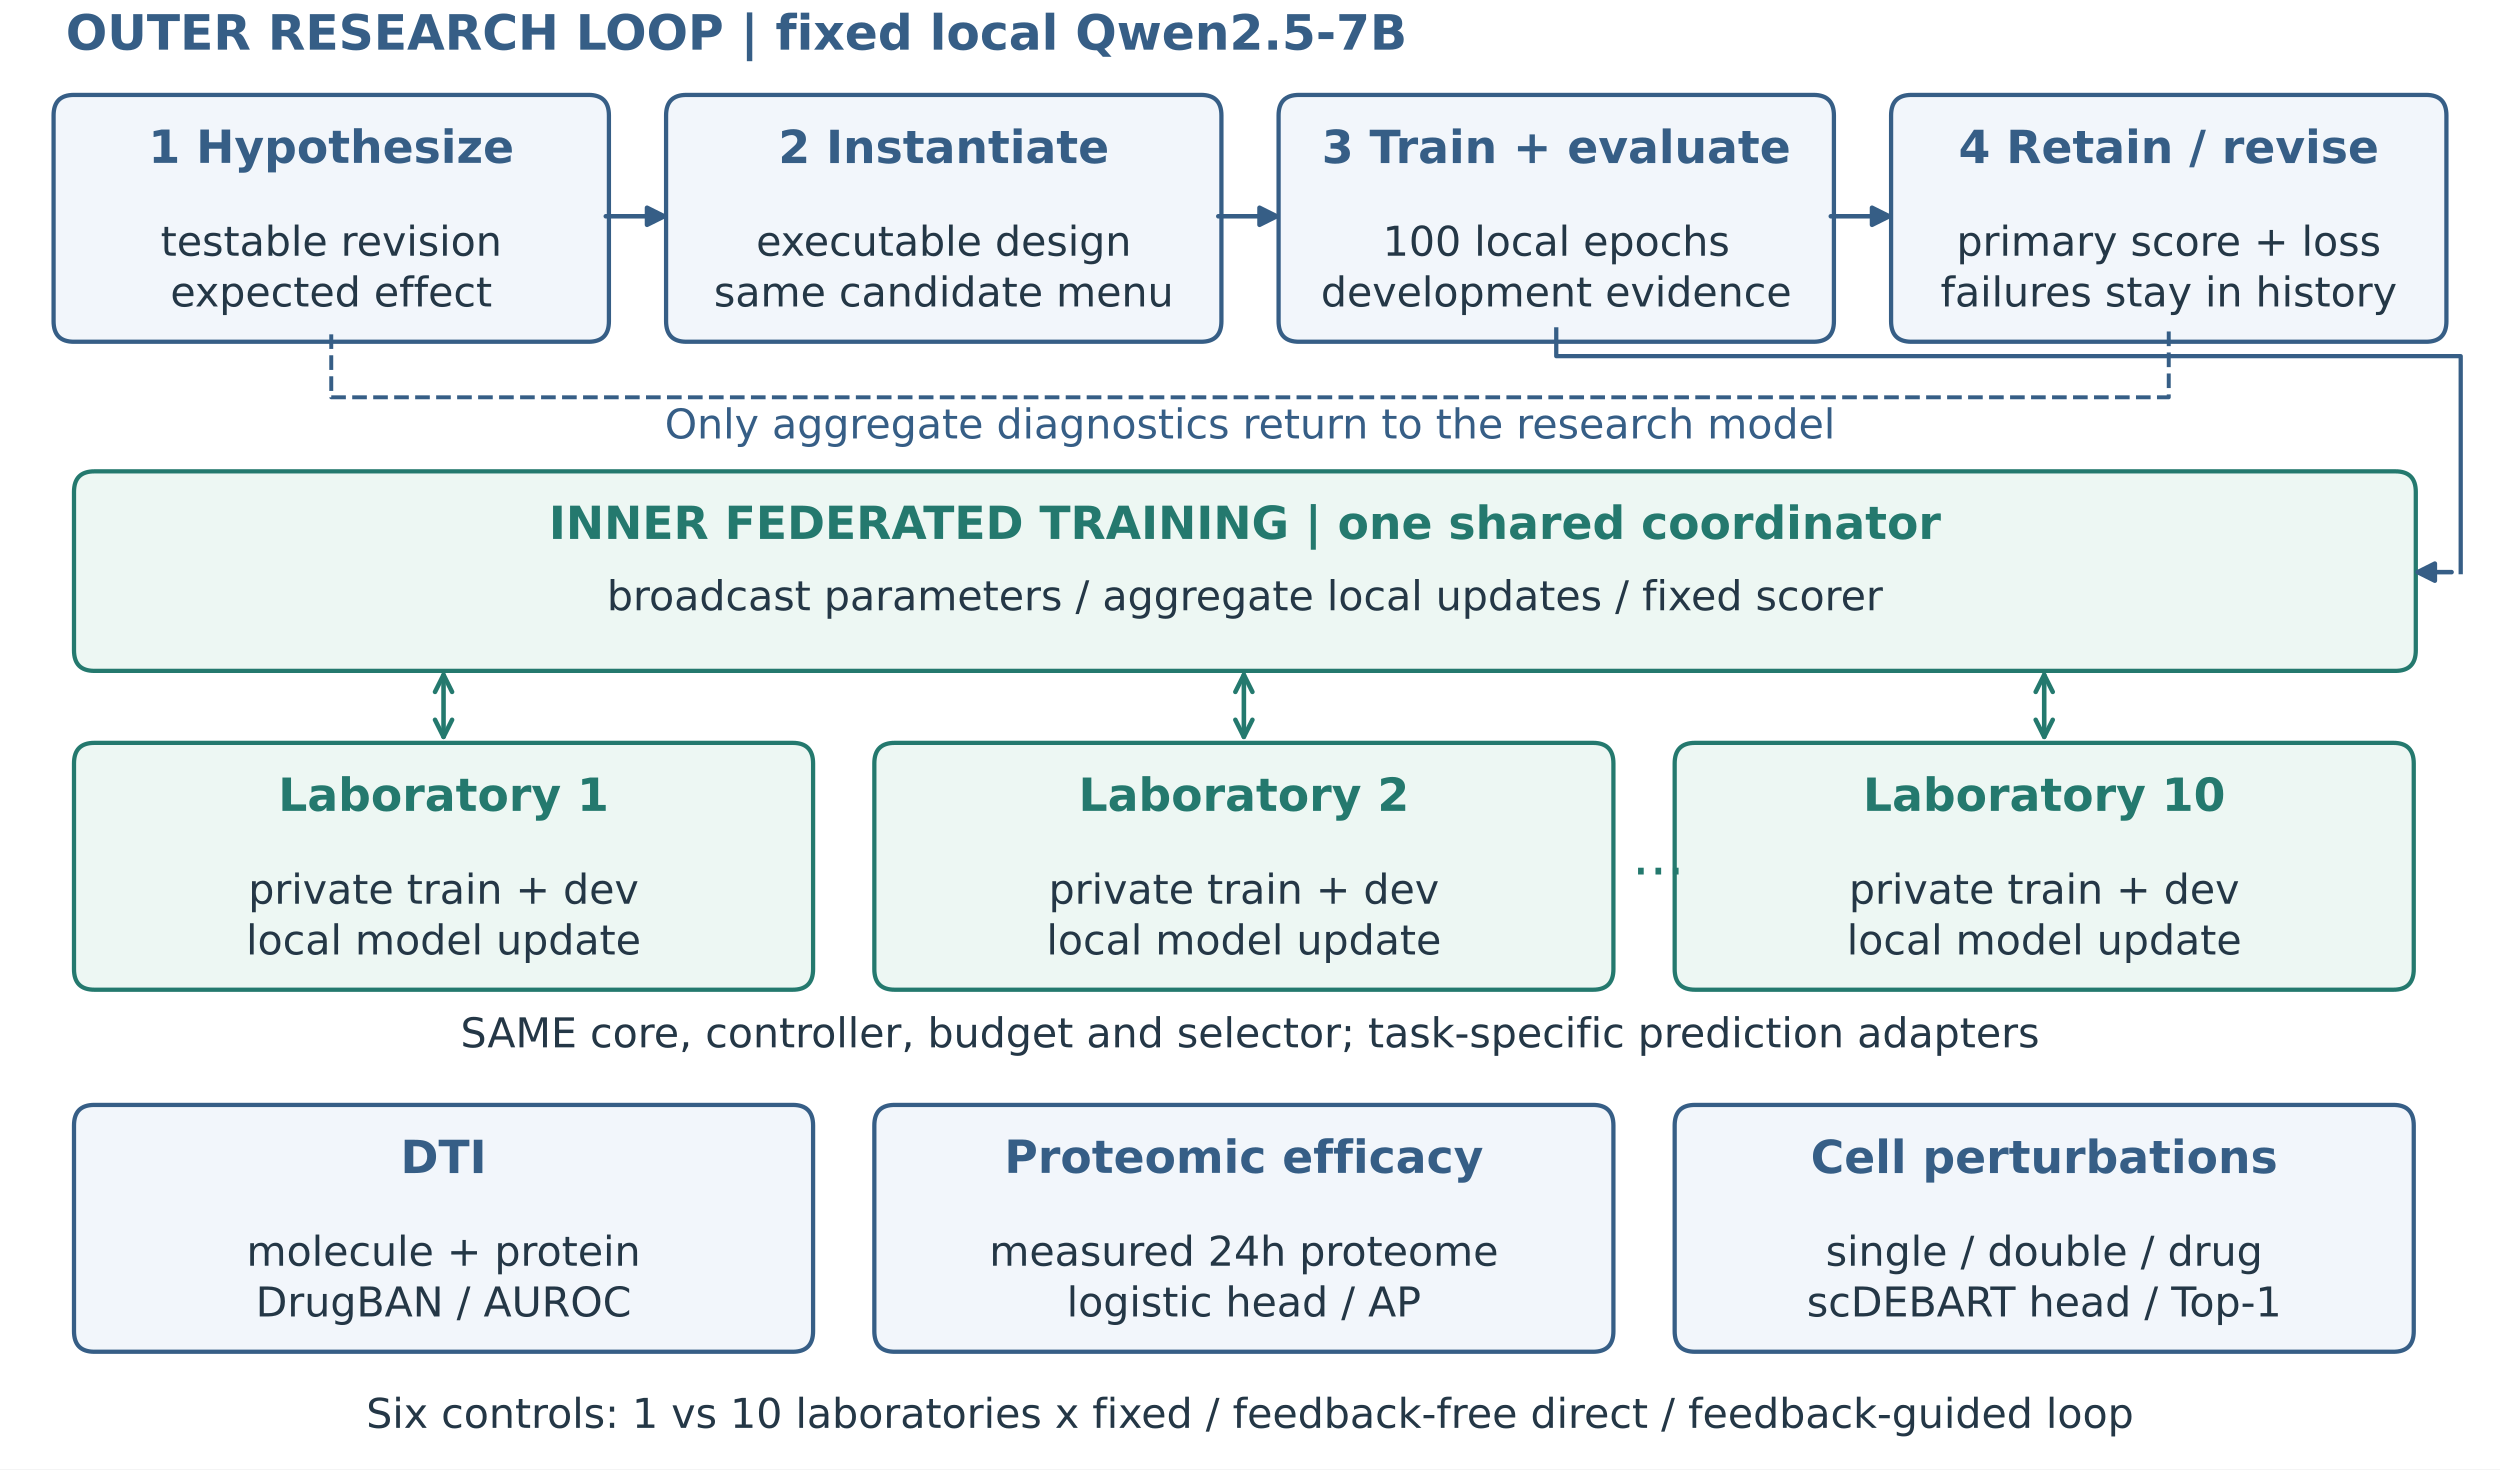
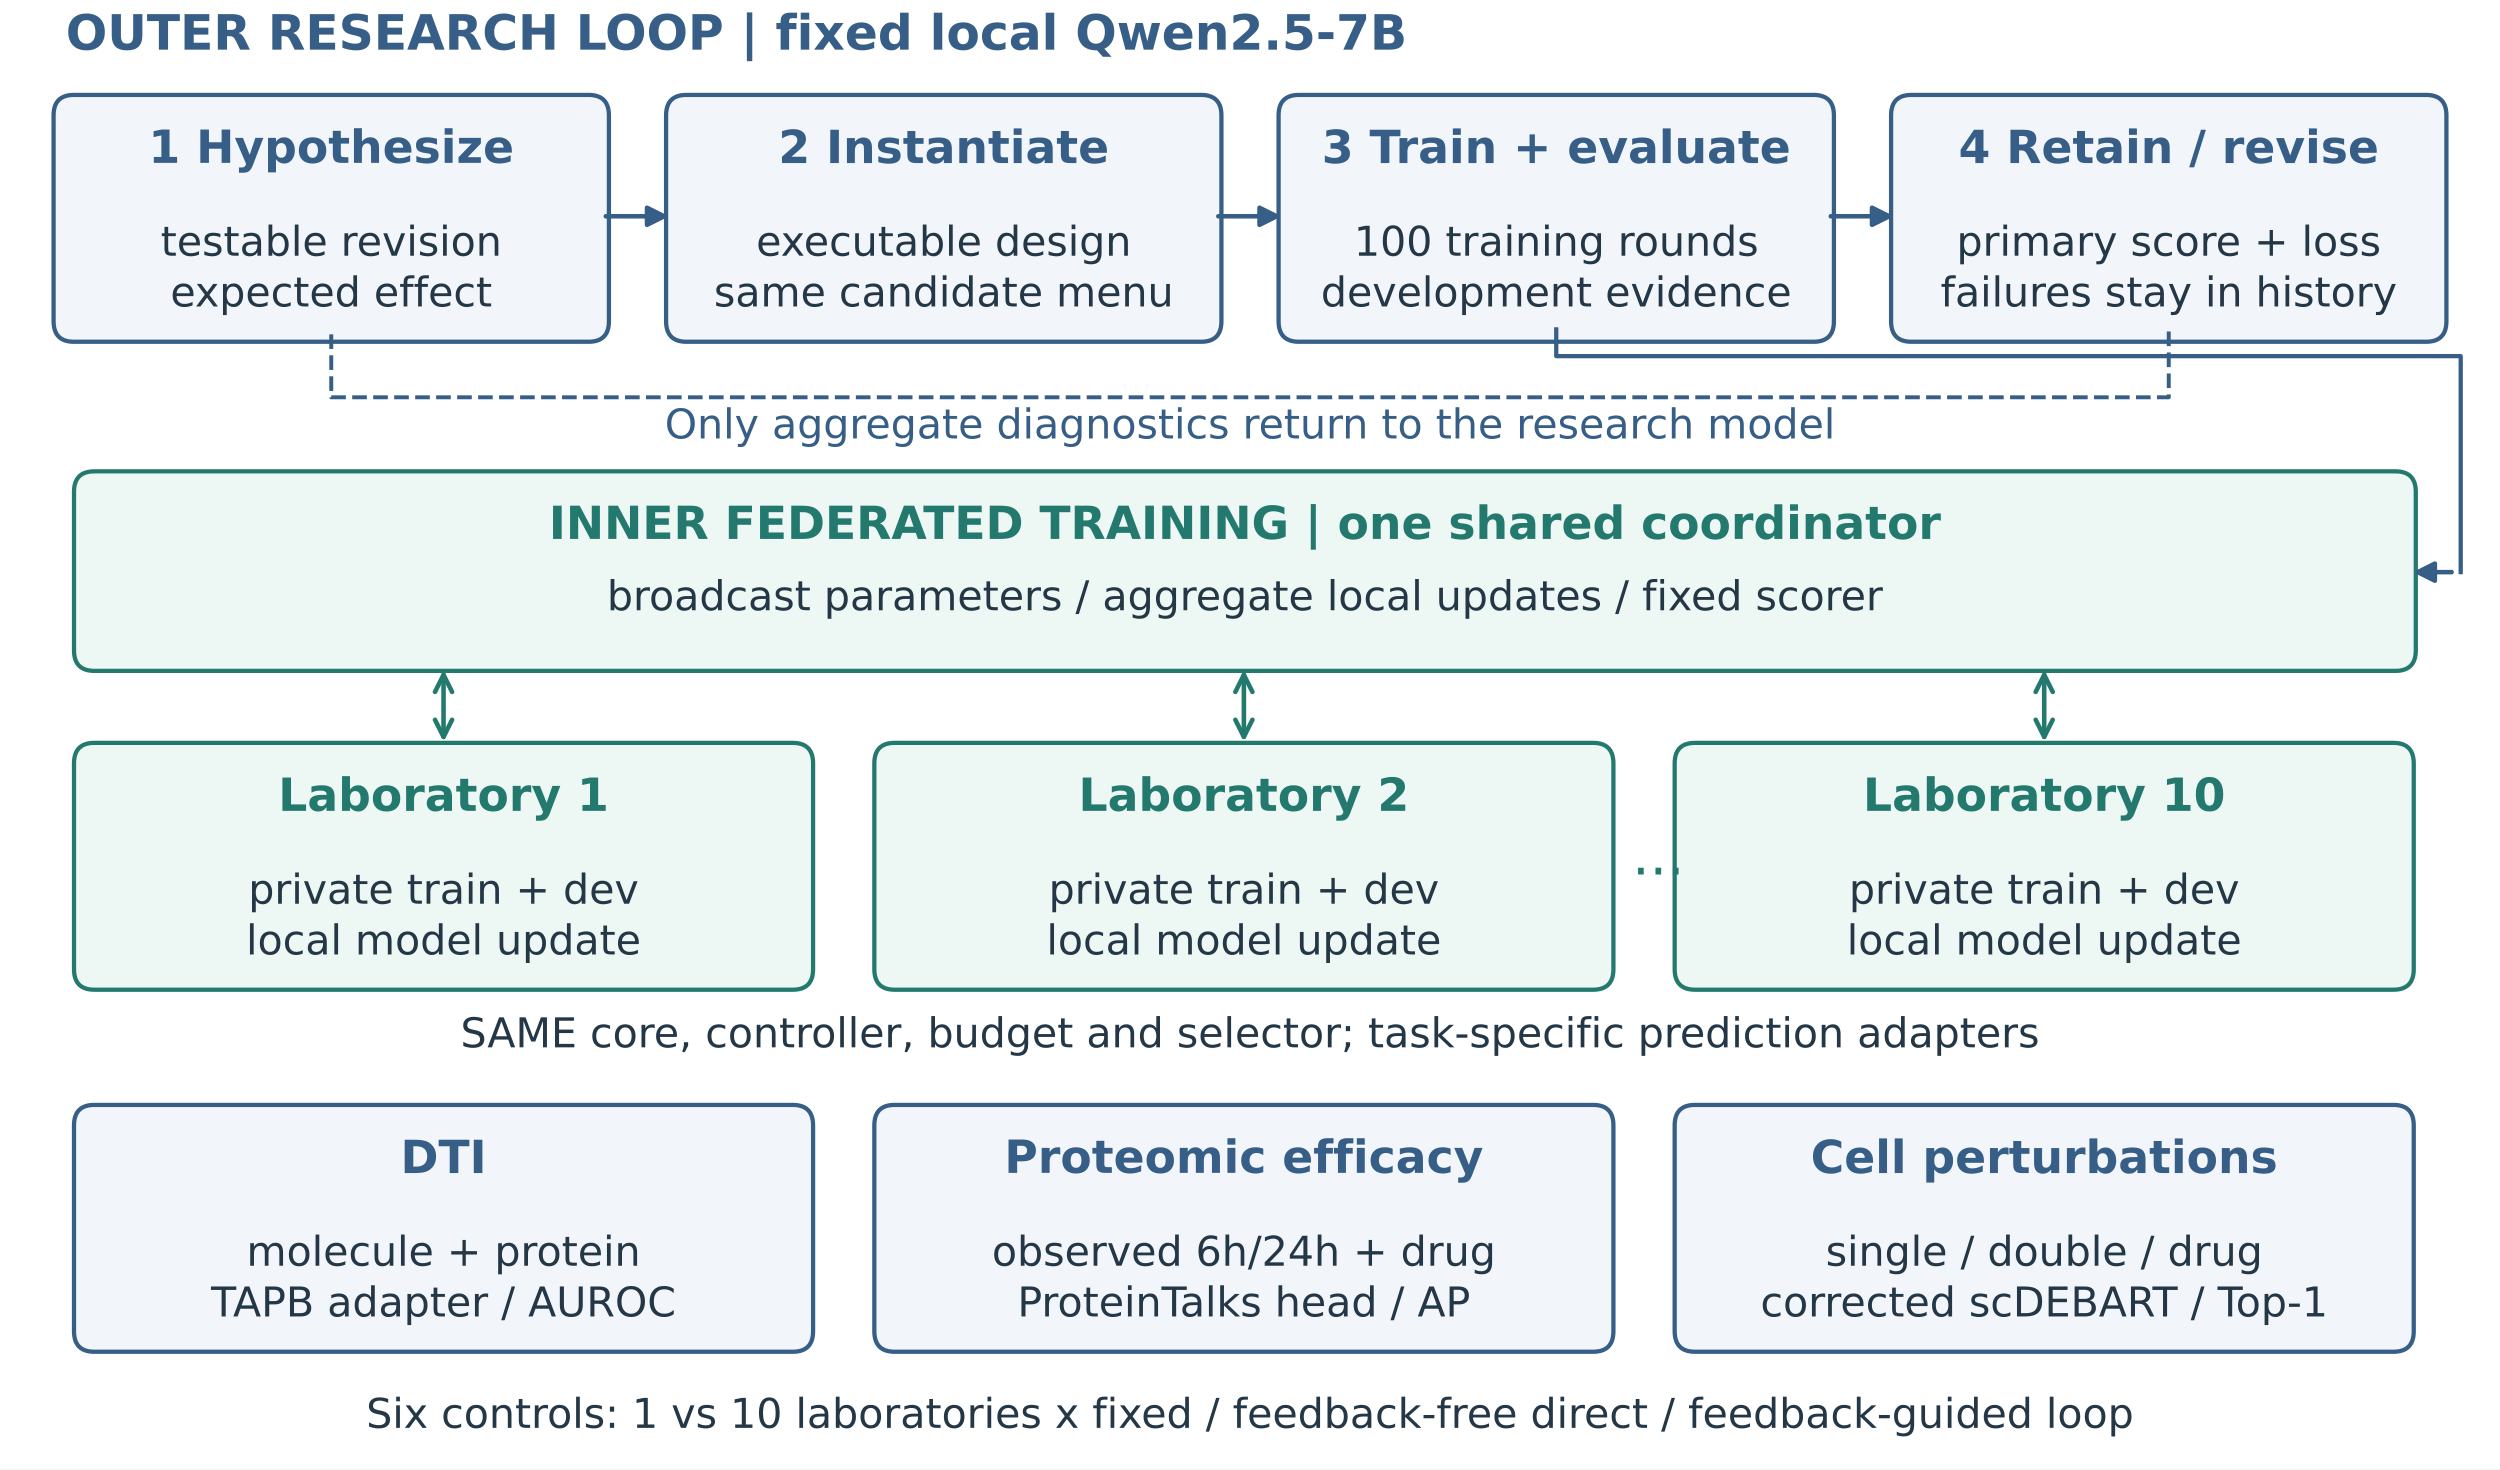
<svg xmlns="http://www.w3.org/2000/svg" width="820.8pt" height="482.4pt" viewBox="0 0 820.8 482.4" version="1.1">
  <defs>
    <style type="text/css">*{stroke-linejoin: round; stroke-linecap: butt}</style>
  </defs>
  <g id="figure_1">
    <g id="patch_1">
      <path d="M 0 482.4 L 820.8 482.4 L 820.8 0 L 0 0 z " style="fill: #ffffff" />
    </g>
    <g id="axes_1">
      <g id="patch_2">
-         <path d="M 24.296 112.206 L 193.216 112.206 Q 199.92 112.206 199.92 105.453 L 199.92 37.917 Q 199.92 31.163 193.216 31.163 L 24.296 31.163 Q 17.592 31.163 17.592 37.917 L 17.592 105.453 Q 17.592 112.206 24.296 112.206 z " clip-path="url(#p473ec2e14b)" style="fill: #f2f6fb; stroke: #365e86; stroke-width: 1.4; stroke-linejoin: miter" />
+         <path d="M 24.296 112.206 L 193.216 112.206 Q 199.92 112.206 199.92 105.453 L 199.92 37.917 Q 199.92 31.163 193.216 31.163 L 24.296 31.163 Q 17.592 31.163 17.592 37.917 L 17.592 105.453 Q 17.592 112.206 24.296 112.206 z " clip-path="url(#p4b12368fac)" style="fill: #f2f6fb; stroke: #365e86; stroke-width: 1.4; stroke-linejoin: miter" />
      </g>
      <g id="patch_3">
-         <path d="M 225.392 112.206 L 394.312 112.206 Q 401.016 112.206 401.016 105.453 L 401.016 37.917 Q 401.016 31.163 394.312 31.163 L 225.392 31.163 Q 218.688 31.163 218.688 37.917 L 218.688 105.453 Q 218.688 112.206 225.392 112.206 z " clip-path="url(#p473ec2e14b)" style="fill: #f2f6fb; stroke: #365e86; stroke-width: 1.4; stroke-linejoin: miter" />
+         <path d="M 225.392 112.206 L 394.312 112.206 Q 401.016 112.206 401.016 105.453 L 401.016 37.917 Q 401.016 31.163 394.312 31.163 L 225.392 31.163 Q 218.688 31.163 218.688 37.917 L 218.688 105.453 Q 218.688 112.206 225.392 112.206 z " clip-path="url(#p4b12368fac)" style="fill: #f2f6fb; stroke: #365e86; stroke-width: 1.4; stroke-linejoin: miter" />
      </g>
      <g id="patch_4">
-         <path d="M 426.488 112.206 L 595.408 112.206 Q 602.112 112.206 602.112 105.453 L 602.112 37.917 Q 602.112 31.163 595.408 31.163 L 426.488 31.163 Q 419.784 31.163 419.784 37.917 L 419.784 105.453 Q 419.784 112.206 426.488 112.206 z " clip-path="url(#p473ec2e14b)" style="fill: #f2f6fb; stroke: #365e86; stroke-width: 1.4; stroke-linejoin: miter" />
+         <path d="M 426.488 112.206 L 595.408 112.206 Q 602.112 112.206 602.112 105.453 L 602.112 37.917 Q 602.112 31.163 595.408 31.163 L 426.488 31.163 Q 419.784 31.163 419.784 37.917 L 419.784 105.453 Q 419.784 112.206 426.488 112.206 z " clip-path="url(#p4b12368fac)" style="fill: #f2f6fb; stroke: #365e86; stroke-width: 1.4; stroke-linejoin: miter" />
      </g>
      <g id="patch_5">
-         <path d="M 627.584 112.206 L 796.504 112.206 Q 803.208 112.206 803.208 105.453 L 803.208 37.917 Q 803.208 31.163 796.504 31.163 L 627.584 31.163 Q 620.88 31.163 620.88 37.917 L 620.88 105.453 Q 620.88 112.206 627.584 112.206 z " clip-path="url(#p473ec2e14b)" style="fill: #f2f6fb; stroke: #365e86; stroke-width: 1.4; stroke-linejoin: miter" />
+         <path d="M 627.584 112.206 L 796.504 112.206 Q 803.208 112.206 803.208 105.453 L 803.208 37.917 Q 803.208 31.163 796.504 31.163 L 627.584 31.163 Q 620.88 31.163 620.88 37.917 L 620.88 105.453 Q 620.88 112.206 627.584 112.206 z " clip-path="url(#p4b12368fac)" style="fill: #f2f6fb; stroke: #365e86; stroke-width: 1.4; stroke-linejoin: miter" />
      </g>
      <g id="patch_6">
-         <path d="M 198.899 71.009 Q 209.303 71.009 218.031 71.009 " clip-path="url(#p473ec2e14b)" style="fill: none; stroke: #365e86; stroke-width: 1.5; stroke-linecap: round" />
-         <path d="M 212.431 68.209 L 218.031 71.009 L 212.431 73.809 z " clip-path="url(#p473ec2e14b)" style="fill: #365e86; stroke: #365e86; stroke-width: 1.5; stroke-linecap: round" />
+         <path d="M 198.899 71.009 Q 209.303 71.009 218.031 71.009 " clip-path="url(#p4b12368fac)" style="fill: none; stroke: #365e86; stroke-width: 1.5; stroke-linecap: round" />
+         <path d="M 212.431 68.209 L 218.031 71.009 L 212.431 73.809 z " clip-path="url(#p4b12368fac)" style="fill: #365e86; stroke: #365e86; stroke-width: 1.5; stroke-linecap: round" />
      </g>
      <g id="patch_7">
-         <path d="M 399.995 71.009 Q 410.399 71.009 419.127 71.009 " clip-path="url(#p473ec2e14b)" style="fill: none; stroke: #365e86; stroke-width: 1.5; stroke-linecap: round" />
-         <path d="M 413.527 68.209 L 419.127 71.009 L 413.527 73.809 z " clip-path="url(#p473ec2e14b)" style="fill: #365e86; stroke: #365e86; stroke-width: 1.5; stroke-linecap: round" />
+         <path d="M 399.995 71.009 Q 410.399 71.009 419.127 71.009 " clip-path="url(#p4b12368fac)" style="fill: none; stroke: #365e86; stroke-width: 1.5; stroke-linecap: round" />
+         <path d="M 413.527 68.209 L 419.127 71.009 L 413.527 73.809 z " clip-path="url(#p4b12368fac)" style="fill: #365e86; stroke: #365e86; stroke-width: 1.5; stroke-linecap: round" />
      </g>
      <g id="patch_8">
-         <path d="M 601.091 71.009 Q 611.495 71.009 620.223 71.009 " clip-path="url(#p473ec2e14b)" style="fill: none; stroke: #365e86; stroke-width: 1.5; stroke-linecap: round" />
-         <path d="M 614.623 68.209 L 620.223 71.009 L 614.623 73.809 z " clip-path="url(#p473ec2e14b)" style="fill: #365e86; stroke: #365e86; stroke-width: 1.5; stroke-linecap: round" />
+         <path d="M 601.091 71.009 Q 611.495 71.009 620.223 71.009 " clip-path="url(#p4b12368fac)" style="fill: none; stroke: #365e86; stroke-width: 1.5; stroke-linecap: round" />
+         <path d="M 614.623 68.209 L 620.223 71.009 L 614.623 73.809 z " clip-path="url(#p4b12368fac)" style="fill: #365e86; stroke: #365e86; stroke-width: 1.5; stroke-linecap: round" />
      </g>
      <g id="patch_9">
-         <path d="M 30.999 220.264 L 786.45 220.264 Q 793.153 220.264 793.153 213.51 L 793.153 161.508 Q 793.153 154.754 786.45 154.754 L 30.999 154.754 Q 24.296 154.754 24.296 161.508 L 24.296 213.51 Q 24.296 220.264 30.999 220.264 z " clip-path="url(#p473ec2e14b)" style="fill: #edf7f3; stroke: #24796e; stroke-width: 1.4; stroke-linejoin: miter" />
+         <path d="M 30.999 220.264 L 786.45 220.264 Q 793.153 220.264 793.153 213.51 L 793.153 161.508 Q 793.153 154.754 786.45 154.754 L 30.999 154.754 Q 24.296 154.754 24.296 161.508 L 24.296 213.51 Q 24.296 220.264 30.999 220.264 z " clip-path="url(#p4b12368fac)" style="fill: #edf7f3; stroke: #24796e; stroke-width: 1.4; stroke-linejoin: miter" />
      </g>
      <g id="patch_10">
-         <path d="M 804.898 187.847 Q 798.514 187.847 793.807 187.847 " clip-path="url(#p473ec2e14b)" style="fill: none; stroke: #365e86; stroke-width: 1.5; stroke-linecap: round" />
-         <path d="M 799.407 190.647 L 793.807 187.847 L 799.407 185.047 z " clip-path="url(#p473ec2e14b)" style="fill: #365e86; stroke: #365e86; stroke-width: 1.5; stroke-linecap: round" />
+         <path d="M 804.898 187.847 Q 798.514 187.847 793.807 187.847 " clip-path="url(#p4b12368fac)" style="fill: none; stroke: #365e86; stroke-width: 1.5; stroke-linecap: round" />
+         <path d="M 799.407 190.647 L 793.807 187.847 L 799.407 185.047 z " clip-path="url(#p4b12368fac)" style="fill: #365e86; stroke: #365e86; stroke-width: 1.5; stroke-linecap: round" />
      </g>
      <g id="patch_11">
-         <path d="M 30.999 324.945 L 260.248 324.945 Q 266.952 324.945 266.952 318.191 L 266.952 250.655 Q 266.952 243.901 260.248 243.901 L 30.999 243.901 Q 24.296 243.901 24.296 250.655 L 24.296 318.191 Q 24.296 324.945 30.999 324.945 z " clip-path="url(#p473ec2e14b)" style="fill: #edf7f3; stroke: #24796e; stroke-width: 1.4; stroke-linejoin: miter" />
+         <path d="M 30.999 324.945 L 260.248 324.945 Q 266.952 324.945 266.952 318.191 L 266.952 250.655 Q 266.952 243.901 260.248 243.901 L 30.999 243.901 Q 24.296 243.901 24.296 250.655 L 24.296 318.191 Q 24.296 324.945 30.999 324.945 z " clip-path="url(#p4b12368fac)" style="fill: #edf7f3; stroke: #24796e; stroke-width: 1.4; stroke-linejoin: miter" />
      </g>
      <g id="patch_12">
-         <path d="M 145.624 221.564 Q 145.624 231.746 145.624 241.929 " clip-path="url(#p473ec2e14b)" style="fill: none; stroke: #24796e; stroke-width: 1.5; stroke-linecap: round" />
-         <path d="M 142.824 227.164 L 145.624 221.564 L 148.424 227.164 " clip-path="url(#p473ec2e14b)" style="fill: none; stroke: #24796e; stroke-width: 1.5; stroke-linecap: round" />
-         <path d="M 148.424 236.329 L 145.624 241.929 L 142.824 236.329 " clip-path="url(#p473ec2e14b)" style="fill: none; stroke: #24796e; stroke-width: 1.5; stroke-linecap: round" />
+         <path d="M 145.624 221.564 Q 145.624 231.746 145.624 241.929 " clip-path="url(#p4b12368fac)" style="fill: none; stroke: #24796e; stroke-width: 1.5; stroke-linecap: round" />
+         <path d="M 142.824 227.164 L 145.624 221.564 L 148.424 227.164 " clip-path="url(#p4b12368fac)" style="fill: none; stroke: #24796e; stroke-width: 1.5; stroke-linecap: round" />
+         <path d="M 148.424 236.329 L 145.624 241.929 L 142.824 236.329 " clip-path="url(#p4b12368fac)" style="fill: none; stroke: #24796e; stroke-width: 1.5; stroke-linecap: round" />
      </g>
      <g id="patch_13">
-         <path d="M 293.764 324.945 L 523.014 324.945 Q 529.717 324.945 529.717 318.191 L 529.717 250.655 Q 529.717 243.901 523.014 243.901 L 293.764 243.901 Q 287.061 243.901 287.061 250.655 L 287.061 318.191 Q 287.061 324.945 293.764 324.945 z " clip-path="url(#p473ec2e14b)" style="fill: #edf7f3; stroke: #24796e; stroke-width: 1.4; stroke-linejoin: miter" />
+         <path d="M 293.764 324.945 L 523.014 324.945 Q 529.717 324.945 529.717 318.191 L 529.717 250.655 Q 529.717 243.901 523.014 243.901 L 293.764 243.901 Q 287.061 243.901 287.061 250.655 L 287.061 318.191 Q 287.061 324.945 293.764 324.945 z " clip-path="url(#p4b12368fac)" style="fill: #edf7f3; stroke: #24796e; stroke-width: 1.4; stroke-linejoin: miter" />
      </g>
      <g id="patch_14">
-         <path d="M 408.389 221.564 Q 408.389 231.746 408.389 241.929 " clip-path="url(#p473ec2e14b)" style="fill: none; stroke: #24796e; stroke-width: 1.5; stroke-linecap: round" />
-         <path d="M 405.589 227.164 L 408.389 221.564 L 411.189 227.164 " clip-path="url(#p473ec2e14b)" style="fill: none; stroke: #24796e; stroke-width: 1.5; stroke-linecap: round" />
-         <path d="M 411.189 236.329 L 408.389 241.929 L 405.589 236.329 " clip-path="url(#p473ec2e14b)" style="fill: none; stroke: #24796e; stroke-width: 1.5; stroke-linecap: round" />
+         <path d="M 408.389 221.564 Q 408.389 231.746 408.389 241.929 " clip-path="url(#p4b12368fac)" style="fill: none; stroke: #24796e; stroke-width: 1.5; stroke-linecap: round" />
+         <path d="M 405.589 227.164 L 408.389 221.564 L 411.189 227.164 " clip-path="url(#p4b12368fac)" style="fill: none; stroke: #24796e; stroke-width: 1.5; stroke-linecap: round" />
+         <path d="M 411.189 236.329 L 408.389 241.929 L 405.589 236.329 " clip-path="url(#p4b12368fac)" style="fill: none; stroke: #24796e; stroke-width: 1.5; stroke-linecap: round" />
      </g>
      <g id="patch_15">
-         <path d="M 556.53 324.945 L 785.779 324.945 Q 792.482 324.945 792.482 318.191 L 792.482 250.655 Q 792.482 243.901 785.779 243.901 L 556.53 243.901 Q 549.827 243.901 549.827 250.655 L 549.827 318.191 Q 549.827 324.945 556.53 324.945 z " clip-path="url(#p473ec2e14b)" style="fill: #edf7f3; stroke: #24796e; stroke-width: 1.4; stroke-linejoin: miter" />
+         <path d="M 556.53 324.945 L 785.779 324.945 Q 792.482 324.945 792.482 318.191 L 792.482 250.655 Q 792.482 243.901 785.779 243.901 L 556.53 243.901 Q 549.827 243.901 549.827 250.655 L 549.827 318.191 Q 549.827 324.945 556.53 324.945 z " clip-path="url(#p4b12368fac)" style="fill: #edf7f3; stroke: #24796e; stroke-width: 1.4; stroke-linejoin: miter" />
      </g>
      <g id="patch_16">
-         <path d="M 671.154 221.564 Q 671.154 231.746 671.154 241.929 " clip-path="url(#p473ec2e14b)" style="fill: none; stroke: #24796e; stroke-width: 1.5; stroke-linecap: round" />
-         <path d="M 668.354 227.164 L 671.154 221.564 L 673.954 227.164 " clip-path="url(#p473ec2e14b)" style="fill: none; stroke: #24796e; stroke-width: 1.5; stroke-linecap: round" />
-         <path d="M 673.954 236.329 L 671.154 241.929 L 668.354 236.329 " clip-path="url(#p473ec2e14b)" style="fill: none; stroke: #24796e; stroke-width: 1.5; stroke-linecap: round" />
+         <path d="M 671.154 221.564 Q 671.154 231.746 671.154 241.929 " clip-path="url(#p4b12368fac)" style="fill: none; stroke: #24796e; stroke-width: 1.5; stroke-linecap: round" />
+         <path d="M 668.354 227.164 L 671.154 221.564 L 673.954 227.164 " clip-path="url(#p4b12368fac)" style="fill: none; stroke: #24796e; stroke-width: 1.5; stroke-linecap: round" />
+         <path d="M 673.954 236.329 L 671.154 241.929 L 668.354 236.329 " clip-path="url(#p4b12368fac)" style="fill: none; stroke: #24796e; stroke-width: 1.5; stroke-linecap: round" />
      </g>
      <g id="patch_17">
-         <path d="M 30.999 443.808 L 260.248 443.808 Q 266.952 443.808 266.952 437.054 L 266.952 369.518 Q 266.952 362.765 260.248 362.765 L 30.999 362.765 Q 24.296 362.765 24.296 369.518 L 24.296 437.054 Q 24.296 443.808 30.999 443.808 z " clip-path="url(#p473ec2e14b)" style="fill: #f2f6fb; stroke: #365e86; stroke-width: 1.4; stroke-linejoin: miter" />
+         <path d="M 30.999 443.808 L 260.248 443.808 Q 266.952 443.808 266.952 437.054 L 266.952 369.518 Q 266.952 362.765 260.248 362.765 L 30.999 362.765 Q 24.296 362.765 24.296 369.518 L 24.296 437.054 Q 24.296 443.808 30.999 443.808 z " clip-path="url(#p4b12368fac)" style="fill: #f2f6fb; stroke: #365e86; stroke-width: 1.4; stroke-linejoin: miter" />
      </g>
      <g id="patch_18">
-         <path d="M 293.764 443.808 L 523.014 443.808 Q 529.717 443.808 529.717 437.054 L 529.717 369.518 Q 529.717 362.765 523.014 362.765 L 293.764 362.765 Q 287.061 362.765 287.061 369.518 L 287.061 437.054 Q 287.061 443.808 293.764 443.808 z " clip-path="url(#p473ec2e14b)" style="fill: #f2f6fb; stroke: #365e86; stroke-width: 1.4; stroke-linejoin: miter" />
+         <path d="M 293.764 443.808 L 523.014 443.808 Q 529.717 443.808 529.717 437.054 L 529.717 369.518 Q 529.717 362.765 523.014 362.765 L 293.764 362.765 Q 287.061 362.765 287.061 369.518 L 287.061 437.054 Q 287.061 443.808 293.764 443.808 z " clip-path="url(#p4b12368fac)" style="fill: #f2f6fb; stroke: #365e86; stroke-width: 1.4; stroke-linejoin: miter" />
      </g>
      <g id="patch_19">
-         <path d="M 556.53 443.808 L 785.779 443.808 Q 792.482 443.808 792.482 437.054 L 792.482 369.518 Q 792.482 362.765 785.779 362.765 L 556.53 362.765 Q 549.827 362.765 549.827 369.518 L 549.827 437.054 Q 549.827 443.808 556.53 443.808 z " clip-path="url(#p473ec2e14b)" style="fill: #f2f6fb; stroke: #365e86; stroke-width: 1.4; stroke-linejoin: miter" />
+         <path d="M 556.53 443.808 L 785.779 443.808 Q 792.482 443.808 792.482 437.054 L 792.482 369.518 Q 792.482 362.765 785.779 362.765 L 556.53 362.765 Q 549.827 362.765 549.827 369.518 L 549.827 437.054 Q 549.827 443.808 556.53 443.808 z " clip-path="url(#p4b12368fac)" style="fill: #f2f6fb; stroke: #365e86; stroke-width: 1.4; stroke-linejoin: miter" />
      </g>
      <g id="line2d_1">
-         <path d="M 712.044 108.829 L 712.044 130.441 L 108.756 130.441 L 108.756 109.505 " clip-path="url(#p473ec2e14b)" style="fill: none; stroke-dasharray: 4.81,2.08; stroke-dashoffset: 0; stroke: #365e86; stroke-width: 1.3" />
+         <path d="M 712.044 108.829 L 712.044 130.441 L 108.756 130.441 L 108.756 109.505 " clip-path="url(#p4b12368fac)" style="fill: none; stroke-dasharray: 4.81,2.08; stroke-dashoffset: 0; stroke: #365e86; stroke-width: 1.3" />
      </g>
      <g id="line2d_2">
-         <path d="M 510.948 108.154 L 510.948 116.934 L 807.9 116.934 L 807.9 187.847 " clip-path="url(#p473ec2e14b)" style="fill: none; stroke: #365e86; stroke-width: 1.4; stroke-linecap: square" />
+         <path d="M 510.948 108.154 L 510.948 116.934 L 807.9 116.934 L 807.9 187.847 " clip-path="url(#p4b12368fac)" style="fill: none; stroke: #365e86; stroke-width: 1.4; stroke-linecap: square" />
      </g>
      <g id="text_1">
        <text style="font-weight: 700; font-size: 16px; font-family: 'DejaVu Sans'; text-anchor: start; fill: #365e86" x="21.614" y="16.305" transform="rotate(-0 21.6144 16.30512)">OUTER RESEARCH LOOP  |  fixed local Qwen2.5-7B</text>
      </g>
      <g id="text_2">
        <text style="font-weight: 700; font-size: 15px; font-family: 'DejaVu Sans'; text-anchor: middle; fill: #365e86" x="108.756" y="53.478" transform="rotate(-0 108.756 53.47823)">1  Hypothesize</text>
      </g>
      <g id="text_3">
        <text style="font-size: 13.5px; font-family: 'DejaVu Sans'; fill: #243746" transform="translate(52.75209 83.96593)">testable revision</text>
        <text style="font-size: 13.5px; font-family: 'DejaVu Sans'; fill: #243746" transform="translate(55.92881 100.6217)">expected effect</text>
      </g>
      <g id="text_4">
        <text style="font-weight: 700; font-size: 15px; font-family: 'DejaVu Sans'; text-anchor: middle; fill: #365e86" x="309.852" y="53.537" transform="rotate(-0 309.852 53.53682)">2  Instantiate</text>
      </g>
      <g id="text_5">
        <text style="font-size: 13.5px; font-family: 'DejaVu Sans'; fill: #243746" transform="translate(248.2551 83.96593)">executable design</text>
        <text style="font-size: 13.5px; font-family: 'DejaVu Sans'; fill: #243746" transform="translate(234.3891 100.6217)">same candidate menu</text>
      </g>
      <g id="text_6">
        <text style="font-weight: 700; font-size: 15px; font-family: 'DejaVu Sans'; text-anchor: middle; fill: #365e86" x="510.948" y="53.537" transform="rotate(-0 510.948 53.53682)">3  Train + evaluate</text>
      </g>
      <g id="text_7">
-         <text style="font-size: 13.5px; font-family: 'DejaVu Sans'; fill: #243746" transform="translate(453.9706 83.96593)">100 local epochs</text>
+         <text style="font-size: 13.5px; font-family: 'DejaVu Sans'; fill: #243746" transform="translate(444.5143 83.96593)">100 training rounds</text>
        <text style="font-size: 13.5px; font-family: 'DejaVu Sans'; fill: #243746" transform="translate(433.6679 100.6217)">development evidence</text>
      </g>
      <g id="text_8">
        <text style="font-weight: 700; font-size: 15px; font-family: 'DejaVu Sans'; text-anchor: middle; fill: #365e86" x="712.044" y="53.537" transform="rotate(-0 712.044 53.53682)">4  Retain / revise</text>
      </g>
      <g id="text_9">
        <text style="font-size: 13.5px; font-family: 'DejaVu Sans'; fill: #243746" transform="translate(642.3629 83.96593)">primary score + loss</text>
        <text style="font-size: 13.5px; font-family: 'DejaVu Sans'; fill: #243746" transform="translate(637.1116 100.6217)">failures stay in history</text>
      </g>
      <g id="text_10">
        <text style="font-size: 13.5px; font-family: 'DejaVu Sans'; text-anchor: middle; fill: #365e86" x="410.4" y="143.948" transform="rotate(-0 410.4 143.9482)">Only aggregate diagnostics return to the research model</text>
      </g>
      <g id="text_11">
        <text style="font-weight: 700; font-size: 15px; font-family: 'DejaVu Sans'; text-anchor: middle; fill: #24796e" x="408.724" y="176.952" transform="rotate(-0 408.7242 176.9519)">INNER FEDERATED TRAINING  |  one shared coordinator</text>
      </g>
      <g id="text_12">
        <text style="font-size: 13.5px; font-family: 'DejaVu Sans'; text-anchor: middle; fill: #243746" x="408.724" y="200.351" transform="rotate(-0 408.7242 200.3514)">broadcast parameters  /  aggregate local updates  /  fixed scorer</text>
      </g>
      <g id="text_13">
        <text style="font-weight: 700; font-size: 15px; font-family: 'DejaVu Sans'; text-anchor: middle; fill: #24796e" x="145.624" y="266.217" transform="rotate(-0 145.6236 266.2166)">Laboratory 1</text>
      </g>
      <g id="text_14">
        <text style="font-size: 13.5px; font-family: 'DejaVu Sans'; fill: #243746" transform="translate(81.52075 296.7043)">private train + dev</text>
        <text style="font-size: 13.5px; font-family: 'DejaVu Sans'; fill: #243746" transform="translate(80.80145 313.3601)">local model update</text>
      </g>
      <g id="text_15">
        <text style="font-weight: 700; font-size: 15px; font-family: 'DejaVu Sans'; text-anchor: middle; fill: #24796e" x="408.389" y="266.217" transform="rotate(-0 408.389 266.2166)">Laboratory 2</text>
      </g>
      <g id="text_16">
        <text style="font-size: 13.5px; font-family: 'DejaVu Sans'; fill: #243746" transform="translate(344.2862 296.7043)">private train + dev</text>
        <text style="font-size: 13.5px; font-family: 'DejaVu Sans'; fill: #243746" transform="translate(343.5669 313.3601)">local model update</text>
      </g>
      <g id="text_17">
        <text style="font-weight: 700; font-size: 15px; font-family: 'DejaVu Sans'; text-anchor: middle; fill: #24796e" x="671.154" y="266.217" transform="rotate(-0 671.1545 266.2166)">Laboratory 10</text>
      </g>
      <g id="text_18">
        <text style="font-size: 13.5px; font-family: 'DejaVu Sans'; fill: #243746" transform="translate(607.0516 296.7043)">private train + dev</text>
        <text style="font-size: 13.5px; font-family: 'DejaVu Sans'; fill: #243746" transform="translate(606.3323 313.3601)">local model update</text>
      </g>
      <g id="text_19">
        <text style="font-size: 18px; font-family: 'DejaVu Sans'; text-anchor: middle; fill: #24796e" x="544.464" y="287.124" transform="rotate(-0 544.464 287.1245)">...</text>
      </g>
      <g id="text_20">
        <text style="font-size: 13.5px; font-family: 'DejaVu Sans'; text-anchor: middle; fill: #243746" x="410.4" y="343.855" transform="rotate(-0 410.4 343.8547)">SAME core, controller, budget and selector; task-specific prediction adapters</text>
      </g>
      <g id="text_21">
        <text style="font-weight: 700; font-size: 15px; font-family: 'DejaVu Sans'; text-anchor: middle; fill: #365e86" x="145.624" y="385.139" transform="rotate(-0 145.6236 385.1386)">DTI</text>
      </g>
      <g id="text_22">
        <text style="font-size: 13.5px; font-family: 'DejaVu Sans'; fill: #243746" transform="translate(80.93434 415.5677)">molecule + protein</text>
-         <text style="font-size: 13.5px; font-family: 'DejaVu Sans'; fill: #243746" transform="translate(83.95075 432.2234)">DrugBAN / AUROC</text>
+         <text style="font-size: 13.5px; font-family: 'DejaVu Sans'; fill: #243746" transform="translate(69.30325 432.2234)">TAPB adapter / AUROC</text>
      </g>
      <g id="text_23">
        <text style="font-weight: 700; font-size: 15px; font-family: 'DejaVu Sans'; text-anchor: middle; fill: #365e86" x="408.389" y="385.08" transform="rotate(-0 408.389 385.08)">Proteomic efficacy</text>
      </g>
      <g id="text_24">
-         <text style="font-size: 13.5px; font-family: 'DejaVu Sans'; fill: #243746" transform="translate(324.8145 415.5677)">measured 24h proteome</text>
-         <text style="font-size: 13.5px; font-family: 'DejaVu Sans'; fill: #243746" transform="translate(350.2241 432.2234)">logistic head / AP</text>
+         <text style="font-size: 13.5px; font-family: 'DejaVu Sans'; fill: #243746" transform="translate(325.6667 415.5677)">observed 6h/24h + drug</text>
+         <text style="font-size: 13.5px; font-family: 'DejaVu Sans'; fill: #243746" transform="translate(334.0357 432.2234)">ProteinTalks head / AP</text>
      </g>
      <g id="text_25">
        <text style="font-weight: 700; font-size: 15px; font-family: 'DejaVu Sans'; text-anchor: middle; fill: #365e86" x="671.154" y="385.139" transform="rotate(-0 671.1545 385.1386)">Cell perturbations</text>
      </g>
      <g id="text_26">
        <text style="font-size: 13.5px; font-family: 'DejaVu Sans'; fill: #243746" transform="translate(599.4125 415.5677)">single / double / drug</text>
-         <text style="font-size: 13.5px; font-family: 'DejaVu Sans'; fill: #243746" transform="translate(593.2089 432.2234)">scDEBART head / Top-1</text>
+         <text style="font-size: 13.5px; font-family: 'DejaVu Sans'; fill: #243746" transform="translate(577.9908 432.2234)">corrected scDEBART / Top-1</text>
      </g>
      <g id="text_27">
        <text style="font-size: 13.5px; font-family: 'DejaVu Sans'; text-anchor: middle; fill: #243746" x="410.4" y="468.796" transform="rotate(-0 410.4 468.7963)">Six controls: 1 vs 10 laboratories  x  fixed / feedback-free direct / feedback-guided loop</text>
      </g>
    </g>
  </g>
  <defs>
-     <clipPath id="p473ec2e14b">
+     <clipPath id="p4b12368fac">
      <rect x="8.208" y="4.824" width="804.384" height="472.752" />
    </clipPath>
  </defs>
</svg>
